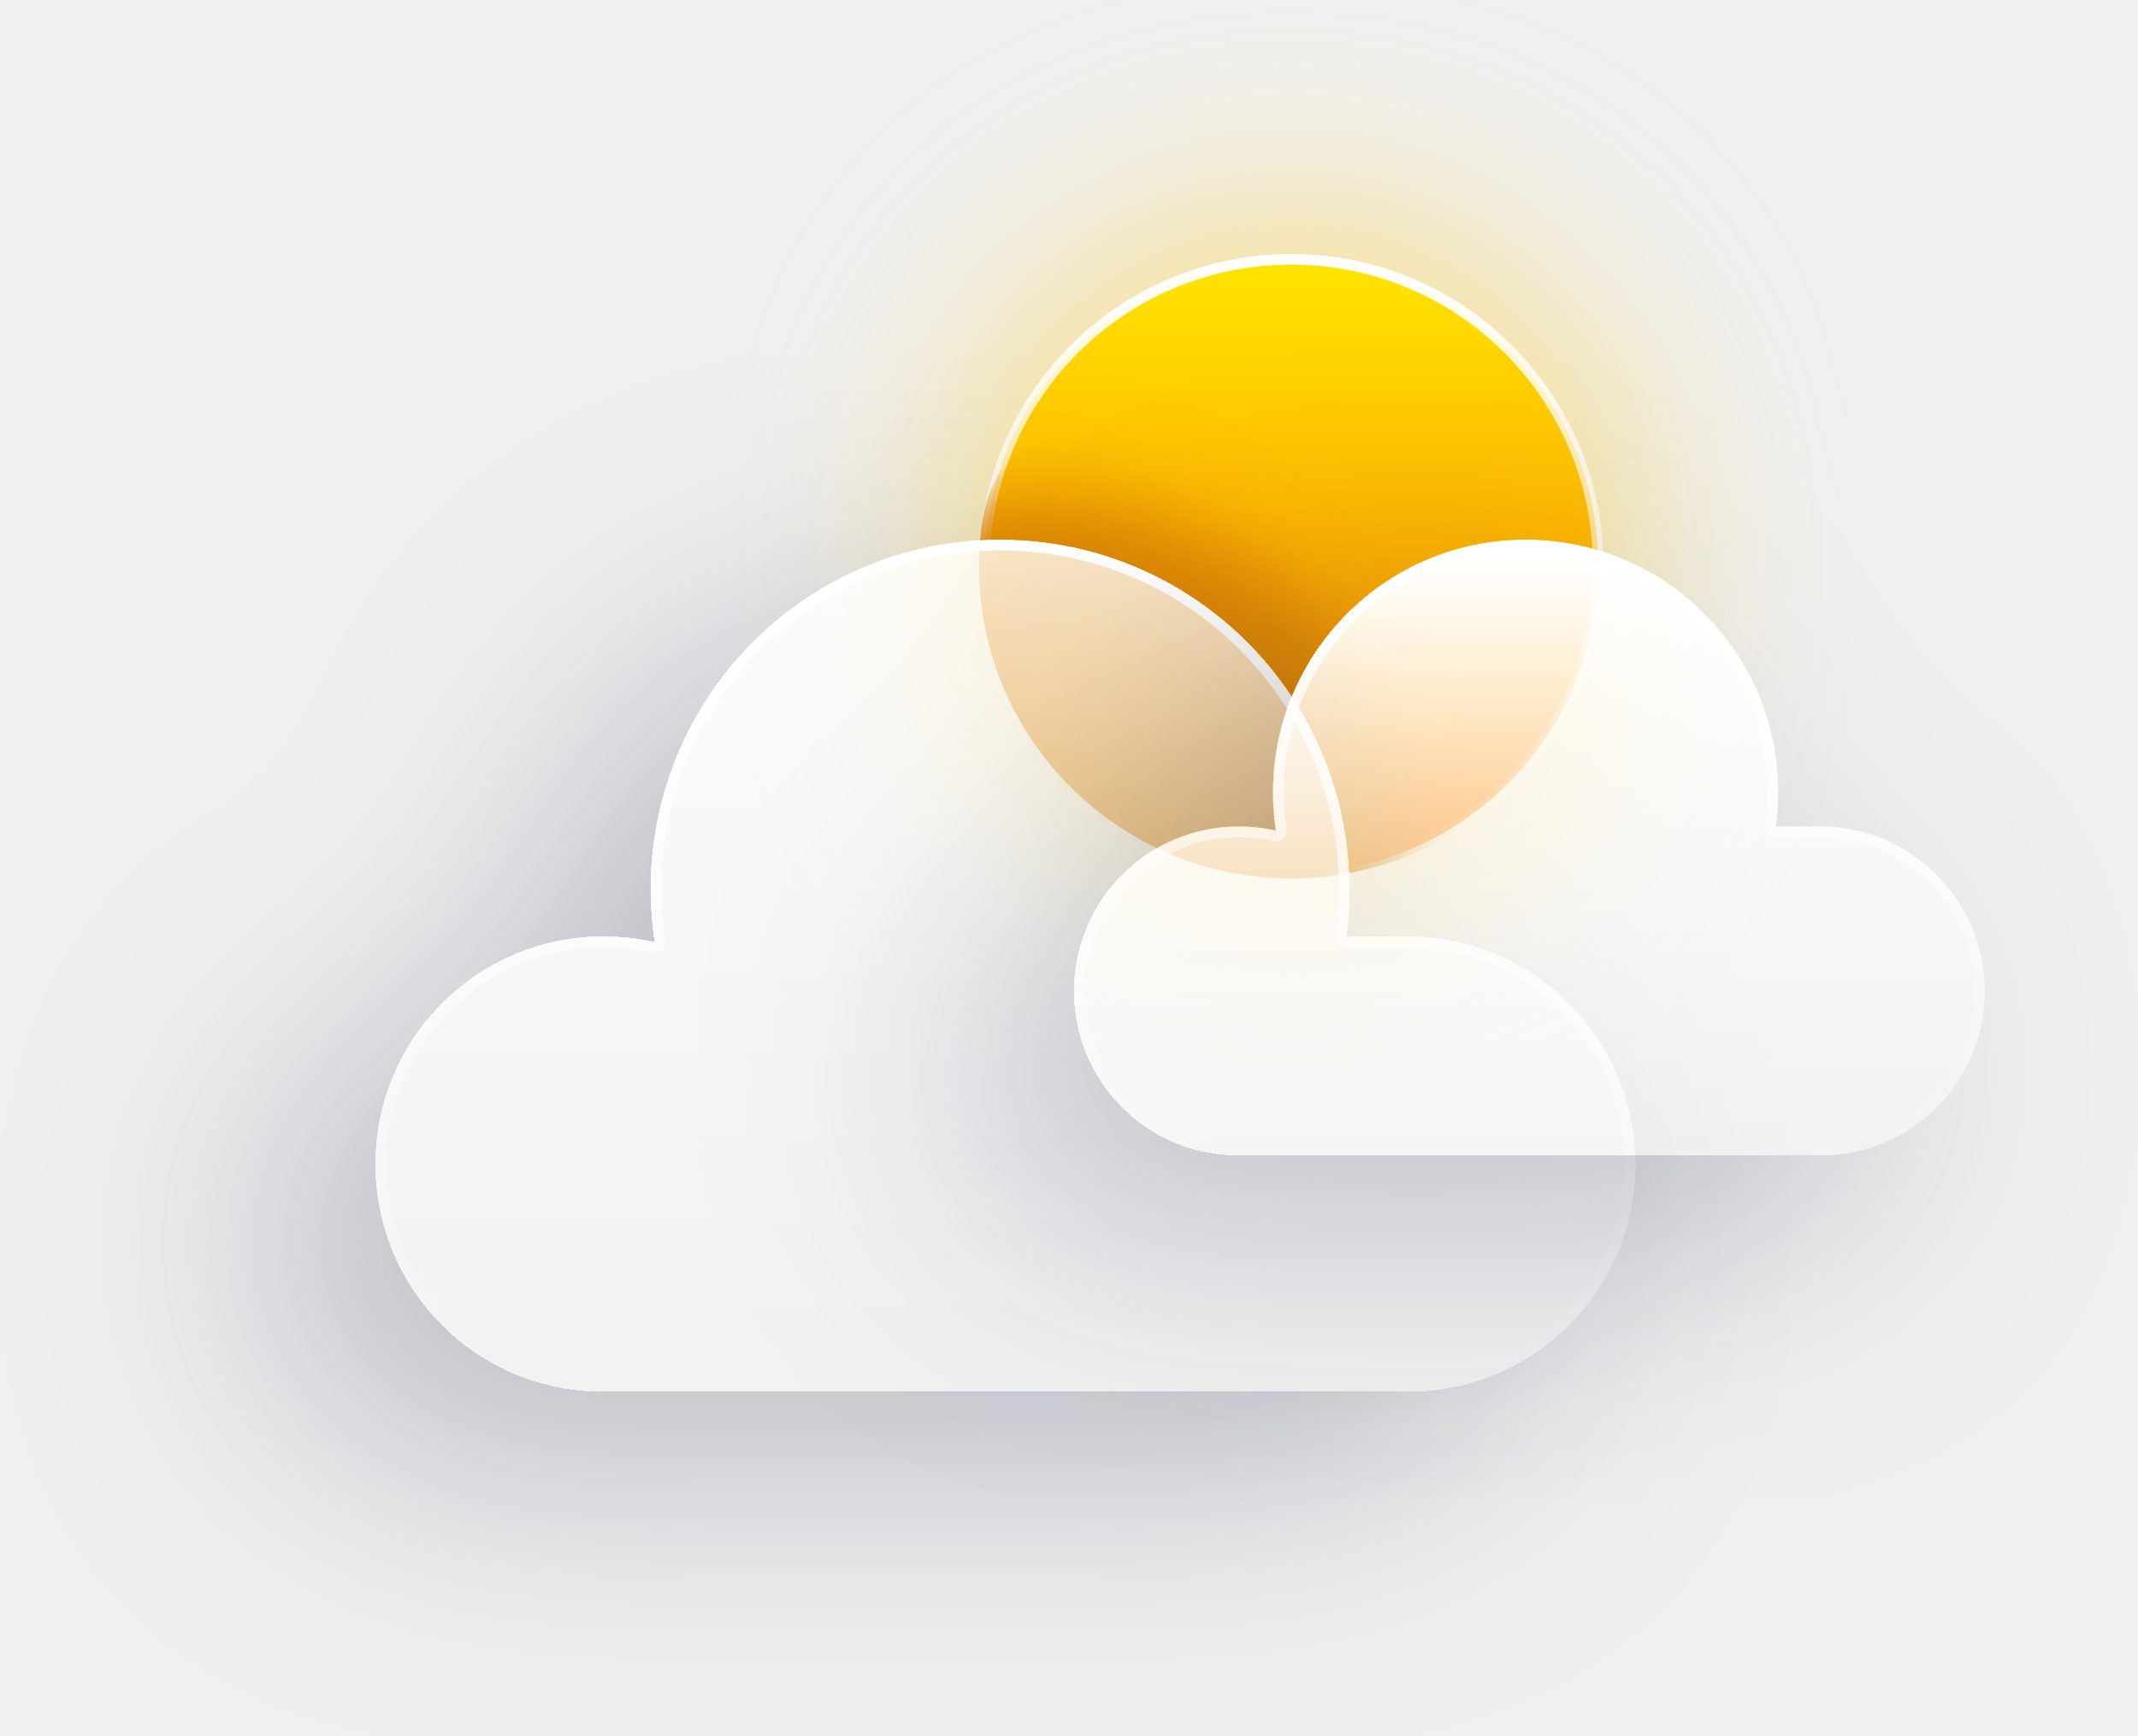
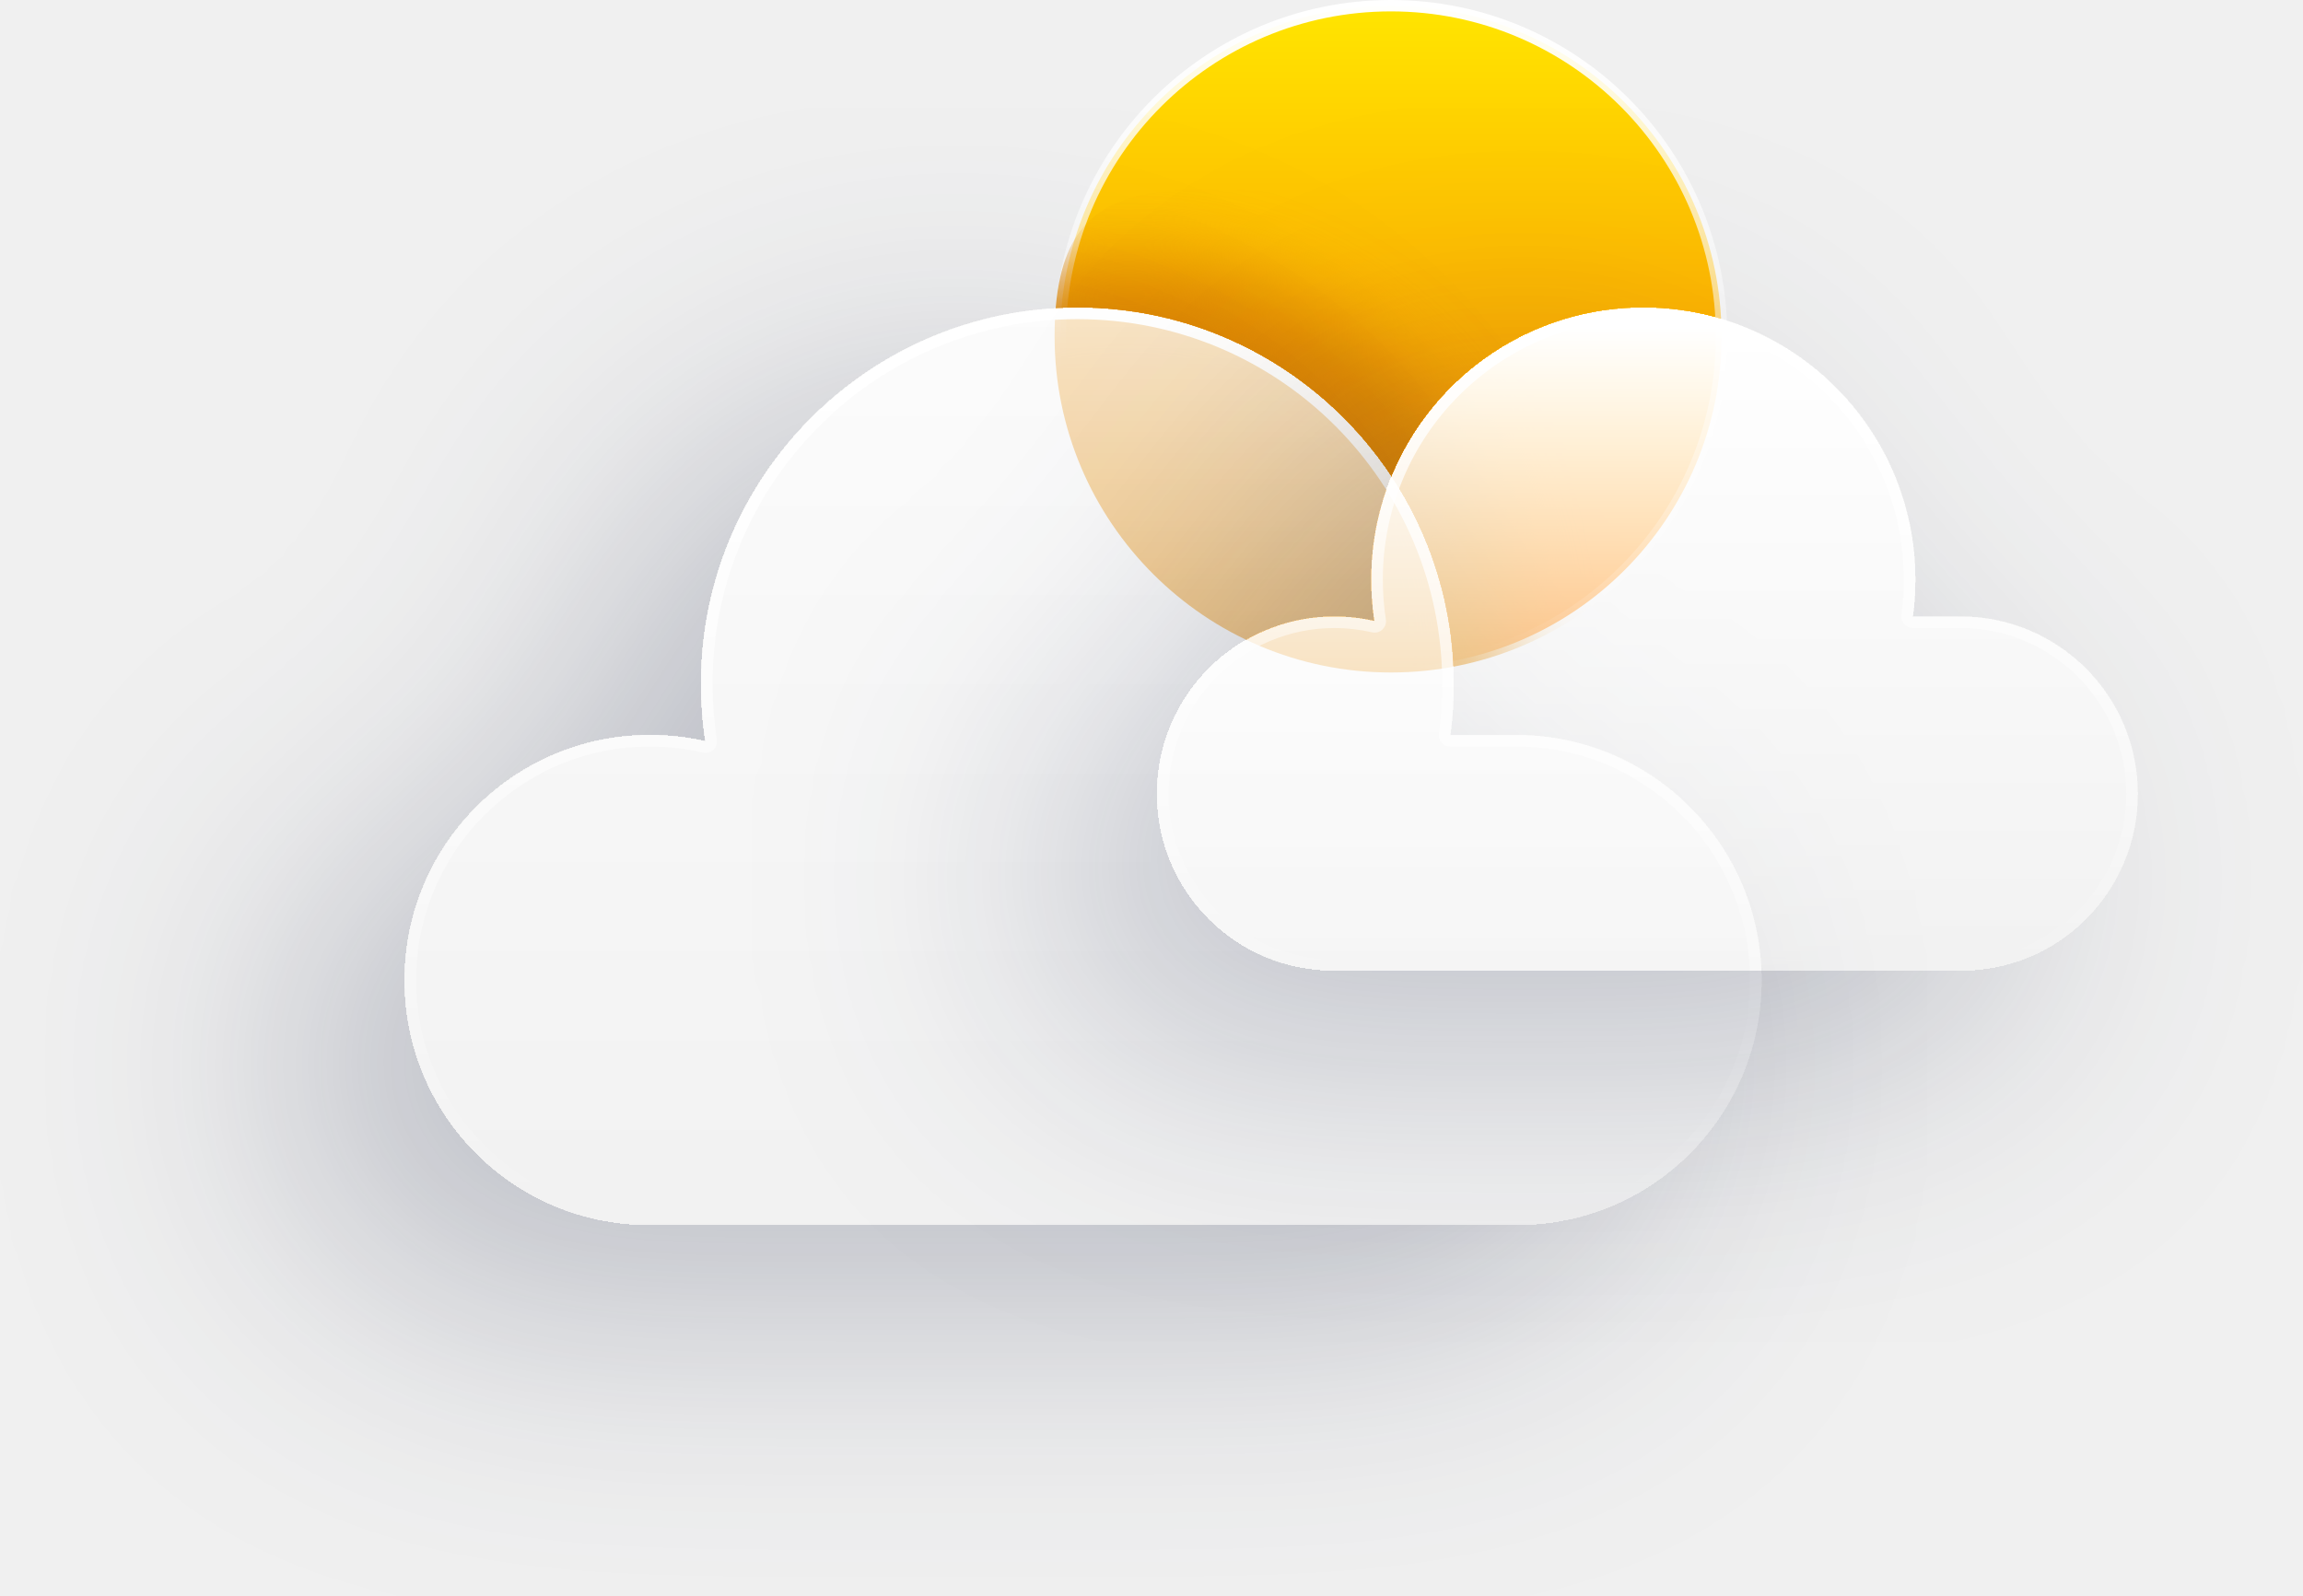
- <svg xmlns="http://www.w3.org/2000/svg" width="404" height="328" viewBox="0 0 404 328" fill="none">
-   <g filter="url(#filter0_f_0_1)">
-     <circle cx="244" cy="105" r="61" fill="#FFC701" fill-opacity="0.5" />
-   </g>
-   <circle cx="244" cy="107" r="58" fill="url(#paint0_linear_0_1)" stroke="url(#paint1_linear_0_1)" stroke-width="2" />
-   <mask id="mask0_0_1" style="mask-type:alpha" maskUnits="userSpaceOnUse" x="185" y="81" width="118" height="85">
-     <path d="M303 107C303 139.585 276.585 166 244 166C211.415 166 185 139.585 185 107C185 74.415 206.915 82 239.5 82C272.085 82 303 74.415 303 107Z" fill="url(#paint2_linear_0_1)" />
+ <svg xmlns="http://www.w3.org/2000/svg" width="404" height="280" viewBox="0 0 404 280" fill="none">
+   <circle cx="244" cy="59" r="58" fill="url(#paint0_linear_0_1)" stroke="url(#paint1_linear_0_1)" stroke-width="2" />
+   <mask id="mask0_0_1" style="mask-type:alpha" maskUnits="userSpaceOnUse" x="185" y="33" width="118" height="85">
+     <path d="M303 59C303 91.585 276.585 118 244 118C211.415 118 185 91.585 185 59C185 26.415 206.915 34 239.5 34C272.085 34 303 26.415 303 59Z" fill="url(#paint2_linear_0_1)" />
  </mask>
  <g mask="url(#mask0_0_1)">
-     <g filter="url(#filter1_f_0_1)">
-       <path fill-rule="evenodd" clip-rule="evenodd" d="M290.5 257.997C290.666 257.999 290.833 258 291 258C314.748 258 334 238.748 334 215C334 191.252 314.748 172 291 172C290.833 172 290.666 172.001 290.5 172.003V172H263.087C263.688 168.423 264 164.748 264 161C264 124.549 234.451 95 198 95C161.549 95 132 124.549 132 161C132 164.894 132.337 168.709 132.984 172.418C112.084 175.343 96 193.293 96 215C96 238.748 115.252 258 139 258C139.168 258 139.335 257.999 139.502 257.997L139.5 258H290.5V257.997Z" fill="#E18700" />
+     <g filter="url(#filter0_f_0_1)">
+       <path fill-rule="evenodd" clip-rule="evenodd" d="M290.5 209.997C290.666 209.999 290.833 210 291 210C314.748 210 334 190.748 334 167C334 143.252 314.748 124 291 124C290.833 124 290.666 124.001 290.5 124.003V124H263.087C263.688 120.423 264 116.748 264 113C264 76.549 234.451 47 198 47C161.549 47 132 76.549 132 113C132 116.894 132.337 120.709 132.984 124.418C112.084 127.343 96 145.293 96 167C96 190.748 115.252 210 139 210C139.168 210 139.335 209.999 139.502 209.997L139.5 210H290.5V209.997Z" fill="#E18700" />
    </g>
  </g>
+   <g filter="url(#filter1_bd_0_1)">
+     <mask id="path-4-inside-1_0_1" fill="white">
+       <path fill-rule="evenodd" clip-rule="evenodd" d="M265.5 214.997C265.666 214.999 265.833 215 266 215C289.748 215 309 195.748 309 172C309 148.252 289.748 129 266 129C265.833 129 265.666 129.001 265.5 129.003V129H254.391C254.793 126.057 255 123.053 255 120C255 83.549 225.451 54 189 54C152.549 54 123 83.549 123 120C123 123.439 123.263 126.817 123.77 130.115C120.631 129.386 117.361 129 114 129C90.252 129 71 148.252 71 172C71 195.748 90.252 215 114 215C114.168 215 114.335 214.999 114.502 214.997L114.5 215H265.5V214.997Z" />
+     </mask>
+     <path fill-rule="evenodd" clip-rule="evenodd" d="M265.5 214.997C265.666 214.999 265.833 215 266 215C289.748 215 309 195.748 309 172C309 148.252 289.748 129 266 129C265.833 129 265.666 129.001 265.5 129.003V129H254.391C254.793 126.057 255 123.053 255 120C255 83.549 225.451 54 189 54C152.549 54 123 83.549 123 120C123 123.439 123.263 126.817 123.77 130.115C120.631 129.386 117.361 129 114 129C90.252 129 71 148.252 71 172C71 195.748 90.252 215 114 215C114.168 215 114.335 214.999 114.502 214.997L114.5 215H265.5V214.997Z" fill="url(#paint3_linear_0_1)" shape-rendering="crispEdges" />
+     <path d="M265.5 214.997L265.523 212.997C264.988 212.991 264.474 213.199 264.094 213.575C263.714 213.951 263.5 214.463 263.5 214.997H265.5ZM265.5 129.003H263.5C263.5 129.537 263.714 130.049 264.094 130.425C264.474 130.801 264.988 131.009 265.523 131.003L265.5 129.003ZM265.5 129H267.5C267.5 127.895 266.605 127 265.5 127V129ZM254.391 129L252.41 128.73C252.332 129.302 252.505 129.88 252.885 130.315C253.265 130.75 253.814 131 254.391 131V129ZM123.77 130.115L123.318 132.063C123.964 132.213 124.643 132.033 125.13 131.582C125.617 131.13 125.848 130.467 125.747 129.811L123.77 130.115ZM114.502 214.997L116.072 216.237C116.549 215.632 116.637 214.807 116.297 214.115C115.957 213.423 115.25 212.988 114.479 212.997L114.502 214.997ZM114.5 215L112.931 213.76C112.455 214.362 112.366 215.182 112.7 215.872C113.034 216.562 113.733 217 114.5 217V215ZM265.5 215V217C266.605 217 267.5 216.105 267.5 215H265.5ZM265.477 216.997C265.651 216.999 265.825 217 266 217V213C265.841 213 265.682 212.999 265.523 212.997L265.477 216.997ZM266 217C290.853 217 311 196.853 311 172H307C307 194.644 288.644 213 266 213V217ZM311 172C311 147.147 290.853 127 266 127V131C288.644 131 307 149.356 307 172H311ZM266 127C265.826 127 265.651 127.001 265.477 127.003L265.523 131.003C265.682 131.001 265.841 131 266 131V127ZM263.5 129V129.003H267.5V129H263.5ZM254.391 131H265.5V127H254.391V131ZM256.373 129.27C256.787 126.238 257 123.143 257 120H253C253 122.962 252.799 125.876 252.41 128.73L256.373 129.27ZM257 120C257 82.445 226.555 52 189 52V56C224.346 56 253 84.654 253 120H257ZM189 52C151.445 52 121 82.445 121 120H125C125 84.654 153.654 56 189 56V52ZM121 120C121 123.542 121.271 127.021 121.793 130.419L125.747 129.811C125.255 126.614 125 123.337 125 120H121ZM124.223 128.167C120.937 127.403 117.514 127 114 127V131C117.207 131 120.326 131.368 123.318 132.063L124.223 128.167ZM114 127C89.147 127 69 147.147 69 172H73C73 149.356 91.356 131 114 131V127ZM69 172C69 196.853 89.147 217 114 217V213C91.356 213 73 194.644 73 172H69ZM114 217C114.175 217 114.35 216.999 114.525 216.997L114.479 212.997C114.32 212.999 114.16 213 114 213V217ZM116.069 216.24L116.072 216.237L112.933 213.757L112.931 213.76L116.069 216.24ZM265.5 213H114.5V217H265.5V213ZM263.5 214.997V215H267.5V214.997H263.5Z" fill="url(#paint4_linear_0_1)" mask="url(#path-4-inside-1_0_1)" />
+   </g>
  <g filter="url(#filter2_bd_0_1)">
-     <mask id="path-5-inside-1_0_1" fill="white">
-       <path fill-rule="evenodd" clip-rule="evenodd" d="M265.5 262.997C265.666 262.999 265.833 263 266 263C289.748 263 309 243.748 309 220C309 196.252 289.748 177 266 177C265.833 177 265.666 177.001 265.5 177.003V177H254.391C254.793 174.057 255 171.053 255 168C255 131.549 225.451 102 189 102C152.549 102 123 131.549 123 168C123 171.439 123.263 174.817 123.77 178.115C120.631 177.386 117.361 177 114 177C90.252 177 71 196.252 71 220C71 243.748 90.252 263 114 263C114.168 263 114.335 262.999 114.502 262.997L114.5 263H265.5V262.997Z" />
+     <mask id="path-6-inside-2_0_1" fill="white">
+       <path fill-rule="evenodd" clip-rule="evenodd" d="M343.563 170.351C343.683 170.352 343.804 170.353 343.924 170.353C361.087 170.353 375 156.44 375 139.277C375 122.115 361.087 108.202 343.924 108.202C343.804 108.202 343.683 108.202 343.563 108.204V108.202H335.535C335.825 106.075 335.975 103.904 335.975 101.697C335.975 75.355 314.62 54 288.277 54C261.935 54 240.58 75.355 240.58 101.697C240.58 104.183 240.77 106.624 241.136 109.007C238.868 108.48 236.504 108.202 234.076 108.202C216.913 108.202 203 122.115 203 139.277C203 156.44 216.913 170.353 234.076 170.353C234.197 170.353 234.318 170.352 234.439 170.351L234.437 170.353H343.563V170.351Z" />
    </mask>
-     <path fill-rule="evenodd" clip-rule="evenodd" d="M265.5 262.997C265.666 262.999 265.833 263 266 263C289.748 263 309 243.748 309 220C309 196.252 289.748 177 266 177C265.833 177 265.666 177.001 265.5 177.003V177H254.391C254.793 174.057 255 171.053 255 168C255 131.549 225.451 102 189 102C152.549 102 123 131.549 123 168C123 171.439 123.263 174.817 123.77 178.115C120.631 177.386 117.361 177 114 177C90.252 177 71 196.252 71 220C71 243.748 90.252 263 114 263C114.168 263 114.335 262.999 114.502 262.997L114.5 263H265.5V262.997Z" fill="url(#paint3_linear_0_1)" shape-rendering="crispEdges" />
-     <path d="M265.5 262.997L265.523 260.997C264.988 260.991 264.474 261.199 264.094 261.575C263.714 261.951 263.5 262.463 263.5 262.997H265.5ZM265.5 177.003H263.5C263.5 177.537 263.714 178.049 264.094 178.425C264.474 178.801 264.988 179.009 265.523 179.003L265.5 177.003ZM265.5 177H267.5C267.5 175.895 266.605 175 265.5 175V177ZM254.391 177L252.41 176.73C252.332 177.302 252.505 177.88 252.885 178.315C253.265 178.75 253.814 179 254.391 179V177ZM123.77 178.115L123.318 180.063C123.964 180.213 124.643 180.033 125.13 179.582C125.617 179.13 125.848 178.467 125.747 177.811L123.77 178.115ZM114.502 262.997L116.072 264.237C116.549 263.632 116.637 262.807 116.297 262.115C115.957 261.423 115.25 260.988 114.479 260.997L114.502 262.997ZM114.5 263L112.931 261.76C112.455 262.362 112.366 263.182 112.7 263.872C113.034 264.562 113.733 265 114.5 265V263ZM265.5 263V265C266.605 265 267.5 264.105 267.5 263H265.5ZM265.477 264.997C265.651 264.999 265.825 265 266 265V261C265.841 261 265.682 260.999 265.523 260.997L265.477 264.997ZM266 265C290.853 265 311 244.853 311 220H307C307 242.644 288.644 261 266 261V265ZM311 220C311 195.147 290.853 175 266 175V179C288.644 179 307 197.356 307 220H311ZM266 175C265.826 175 265.651 175.001 265.477 175.003L265.523 179.003C265.682 179.001 265.841 179 266 179V175ZM263.5 177V177.003H267.5V177H263.5ZM254.391 179H265.5V175H254.391V179ZM256.373 177.27C256.787 174.238 257 171.143 257 168H253C253 170.962 252.799 173.876 252.41 176.73L256.373 177.27ZM257 168C257 130.445 226.555 100 189 100V104C224.346 104 253 132.654 253 168H257ZM189 100C151.445 100 121 130.445 121 168H125C125 132.654 153.654 104 189 104V100ZM121 168C121 171.542 121.271 175.021 121.793 178.419L125.747 177.811C125.255 174.614 125 171.337 125 168H121ZM124.223 176.167C120.937 175.403 117.514 175 114 175V179C117.207 179 120.326 179.368 123.318 180.063L124.223 176.167ZM114 175C89.147 175 69 195.147 69 220H73C73 197.356 91.356 179 114 179V175ZM69 220C69 244.853 89.147 265 114 265V261C91.356 261 73 242.644 73 220H69ZM114 265C114.175 265 114.35 264.999 114.525 264.997L114.479 260.997C114.32 260.999 114.16 261 114 261V265ZM116.069 264.24L116.072 264.237L112.933 261.757L112.931 261.76L116.069 264.24ZM265.5 261H114.5V265H265.5V261ZM263.5 262.997V263H267.5V262.997H263.5Z" fill="url(#paint4_linear_0_1)" mask="url(#path-5-inside-1_0_1)" />
-   </g>
-   <g filter="url(#filter3_bd_0_1)">
-     <mask id="path-7-inside-2_0_1" fill="white">
-       <path fill-rule="evenodd" clip-rule="evenodd" d="M343.563 218.351C343.683 218.352 343.804 218.353 343.924 218.353C361.087 218.353 375 204.44 375 187.277C375 170.115 361.087 156.202 343.924 156.202C343.804 156.202 343.683 156.202 343.563 156.204V156.202H335.535C335.825 154.075 335.975 151.904 335.975 149.697C335.975 123.355 314.62 102 288.277 102C261.935 102 240.58 123.355 240.58 149.697C240.58 152.183 240.77 154.624 241.136 157.007C238.868 156.48 236.504 156.202 234.076 156.202C216.913 156.202 203 170.115 203 187.277C203 204.44 216.913 218.353 234.076 218.353C234.197 218.353 234.318 218.352 234.439 218.351L234.437 218.353H343.563V218.351Z" />
-     </mask>
-     <path fill-rule="evenodd" clip-rule="evenodd" d="M343.563 218.351C343.683 218.352 343.804 218.353 343.924 218.353C361.087 218.353 375 204.44 375 187.277C375 170.115 361.087 156.202 343.924 156.202C343.804 156.202 343.683 156.202 343.563 156.204V156.202H335.535C335.825 154.075 335.975 151.904 335.975 149.697C335.975 123.355 314.62 102 288.277 102C261.935 102 240.58 123.355 240.58 149.697C240.58 152.183 240.77 154.624 241.136 157.007C238.868 156.48 236.504 156.202 234.076 156.202C216.913 156.202 203 170.115 203 187.277C203 204.44 216.913 218.353 234.076 218.353C234.197 218.353 234.318 218.352 234.439 218.351L234.437 218.353H343.563V218.351Z" fill="url(#paint5_linear_0_1)" shape-rendering="crispEdges" />
-     <path d="M343.563 218.351L343.586 216.351C343.052 216.345 342.537 216.553 342.157 216.929C341.777 217.304 341.563 217.816 341.563 218.351H343.563ZM343.563 156.204H341.563C341.563 156.738 341.777 157.25 342.157 157.626C342.537 158.002 343.051 158.21 343.586 158.204L343.563 156.204ZM343.563 156.202H345.563C345.563 155.097 344.668 154.202 343.563 154.202V156.202ZM335.535 156.202L333.553 155.931C333.475 156.504 333.649 157.082 334.028 157.517C334.408 157.952 334.957 158.202 335.535 158.202V156.202ZM241.136 157.007L240.684 158.955C241.33 159.106 242.009 158.925 242.496 158.474C242.983 158.023 243.214 157.359 243.113 156.703L241.136 157.007ZM234.439 218.351L236.008 219.59C236.486 218.985 236.573 218.16 236.233 217.468C235.893 216.777 235.186 216.342 234.416 216.351L234.439 218.351ZM234.437 218.353L232.867 217.114C232.392 217.715 232.303 218.535 232.637 219.225C232.971 219.915 233.67 220.353 234.437 220.353V218.353ZM343.563 218.353V220.353C344.668 220.353 345.563 219.458 345.563 218.353H343.563ZM343.54 220.351C343.668 220.352 343.796 220.353 343.924 220.353V216.353C343.811 216.353 343.699 216.352 343.586 216.351L343.54 220.351ZM343.924 220.353C362.192 220.353 377 205.544 377 187.277H373C373 203.335 359.982 216.353 343.924 216.353V220.353ZM377 187.277C377 169.01 362.192 154.202 343.924 154.202V158.202C359.982 158.202 373 171.219 373 187.277H377ZM343.924 154.202C343.796 154.202 343.668 154.202 343.54 154.204L343.586 158.204C343.699 158.202 343.811 158.202 343.924 158.202V154.202ZM341.563 156.202V156.204H345.563V156.202H341.563ZM335.535 158.202H343.563V154.202H335.535V158.202ZM337.517 156.472C337.819 154.256 337.975 151.994 337.975 149.697H333.975C333.975 151.813 333.831 153.894 333.553 155.931L337.517 156.472ZM337.975 149.697C337.975 122.25 315.724 100 288.277 100V104C313.515 104 333.975 124.459 333.975 149.697H337.975ZM288.277 100C260.83 100 238.58 122.25 238.58 149.697H242.58C242.58 124.459 263.039 104 288.277 104V100ZM238.58 149.697C238.58 152.285 238.778 154.828 239.16 157.311L243.113 156.703C242.762 154.421 242.58 152.081 242.58 149.697H238.58ZM241.589 155.059C239.173 154.498 236.658 154.202 234.076 154.202V158.202C236.351 158.202 238.563 158.463 240.684 158.955L241.589 155.059ZM234.076 154.202C215.808 154.202 201 169.01 201 187.277H205C205 171.219 218.018 158.202 234.076 158.202V154.202ZM201 187.277C201 205.544 215.808 220.353 234.076 220.353V216.353C218.018 216.353 205 203.335 205 187.277H201ZM234.076 220.353C234.204 220.353 234.333 220.352 234.461 220.351L234.416 216.351C234.303 216.352 234.189 216.353 234.076 216.353V220.353ZM236.007 219.592L236.008 219.59L232.869 217.112L232.867 217.114L236.007 219.592ZM343.563 216.353H234.437V220.353H343.563V216.353ZM341.563 218.351V218.353H345.563V218.351H341.563Z" fill="url(#paint6_linear_0_1)" mask="url(#path-7-inside-2_0_1)" />
+     <path fill-rule="evenodd" clip-rule="evenodd" d="M343.563 170.351C343.683 170.352 343.804 170.353 343.924 170.353C361.087 170.353 375 156.44 375 139.277C375 122.115 361.087 108.202 343.924 108.202C343.804 108.202 343.683 108.202 343.563 108.204V108.202H335.535C335.825 106.075 335.975 103.904 335.975 101.697C335.975 75.355 314.62 54 288.277 54C261.935 54 240.58 75.355 240.58 101.697C240.58 104.183 240.77 106.624 241.136 109.007C238.868 108.48 236.504 108.202 234.076 108.202C216.913 108.202 203 122.115 203 139.277C203 156.44 216.913 170.353 234.076 170.353C234.197 170.353 234.318 170.352 234.439 170.351L234.437 170.353H343.563V170.351Z" fill="url(#paint5_linear_0_1)" shape-rendering="crispEdges" />
+     <path d="M343.563 170.351L343.586 168.351C343.052 168.345 342.537 168.553 342.157 168.929C341.777 169.304 341.563 169.816 341.563 170.351H343.563ZM343.563 108.204H341.563C341.563 108.738 341.777 109.25 342.157 109.626C342.537 110.002 343.051 110.21 343.586 110.204L343.563 108.204ZM343.563 108.202H345.563C345.563 107.097 344.668 106.202 343.563 106.202V108.202ZM335.535 108.202L333.553 107.931C333.475 108.504 333.649 109.082 334.028 109.517C334.408 109.952 334.957 110.202 335.535 110.202V108.202ZM241.136 109.007L240.684 110.955C241.33 111.106 242.009 110.925 242.496 110.474C242.983 110.023 243.214 109.359 243.113 108.703L241.136 109.007ZM234.439 170.351L236.008 171.59C236.486 170.985 236.573 170.16 236.233 169.468C235.893 168.777 235.186 168.342 234.416 168.351L234.439 170.351ZM234.437 170.353L232.867 169.114C232.392 169.715 232.303 170.535 232.637 171.225C232.971 171.915 233.67 172.353 234.437 172.353V170.353ZM343.563 170.353V172.353C344.668 172.353 345.563 171.458 345.563 170.353H343.563ZM343.54 172.351C343.668 172.352 343.796 172.353 343.924 172.353V168.353C343.811 168.353 343.699 168.352 343.586 168.351L343.54 172.351ZM343.924 172.353C362.192 172.353 377 157.544 377 139.277H373C373 155.335 359.982 168.353 343.924 168.353V172.353ZM377 139.277C377 121.01 362.192 106.202 343.924 106.202V110.202C359.982 110.202 373 123.219 373 139.277H377ZM343.924 106.202C343.796 106.202 343.668 106.202 343.54 106.204L343.586 110.204C343.699 110.202 343.811 110.202 343.924 110.202V106.202ZM341.563 108.202V108.204H345.563V108.202H341.563ZM335.535 110.202H343.563V106.202H335.535V110.202ZM337.517 108.472C337.819 106.256 337.975 103.994 337.975 101.697H333.975C333.975 103.813 333.831 105.894 333.553 107.931L337.517 108.472ZM337.975 101.697C337.975 74.25 315.724 52 288.277 52V56C313.515 56 333.975 76.46 333.975 101.697H337.975ZM288.277 52C260.83 52 238.58 74.25 238.58 101.697H242.58C242.58 76.46 263.039 56 288.277 56V52ZM238.58 101.697C238.58 104.285 238.778 106.828 239.16 109.311L243.113 108.703C242.762 106.421 242.58 104.081 242.58 101.697H238.58ZM241.589 107.059C239.173 106.498 236.658 106.202 234.076 106.202V110.202C236.351 110.202 238.563 110.463 240.684 110.955L241.589 107.059ZM234.076 106.202C215.808 106.202 201 121.01 201 139.277H205C205 123.219 218.018 110.202 234.076 110.202V106.202ZM201 139.277C201 157.544 215.808 172.353 234.076 172.353V168.353C218.018 168.353 205 155.335 205 139.277H201ZM234.076 172.353C234.204 172.353 234.333 172.352 234.461 172.351L234.416 168.351C234.303 168.352 234.189 168.353 234.076 168.353V172.353ZM236.007 171.592L236.008 171.59L232.869 169.112L232.867 169.114L236.007 171.592ZM343.563 168.353H234.437V172.353H343.563V168.353ZM341.563 170.351V170.353H345.563V170.351H341.563Z" fill="url(#paint6_linear_0_1)" mask="url(#path-6-inside-2_0_1)" />
  </g>
  <defs>
-     <filter id="filter0_f_0_1" x="139" y="0" width="210" height="210" filterUnits="userSpaceOnUse" color-interpolation-filters="sRGB">
-       <feFlood flood-opacity="0" result="BackgroundImageFix" />
-       <feBlend mode="normal" in="SourceGraphic" in2="BackgroundImageFix" result="shape" />
-       <feGaussianBlur stdDeviation="22" result="effect1_foregroundBlur_0_1" />
-     </filter>
-     <filter id="filter1_f_0_1" x="82" y="81" width="266" height="191" filterUnits="userSpaceOnUse" color-interpolation-filters="sRGB">
+     <filter id="filter0_f_0_1" x="82" y="33" width="266" height="191" filterUnits="userSpaceOnUse" color-interpolation-filters="sRGB">
      <feFlood flood-opacity="0" result="BackgroundImageFix" />
      <feBlend mode="normal" in="SourceGraphic" in2="BackgroundImageFix" result="shape" />
      <feGaussianBlur stdDeviation="7" result="effect1_foregroundBlur_0_1" />
    </filter>
-     <filter id="filter2_bd_0_1" x="0" y="67" width="338" height="261" filterUnits="userSpaceOnUse" color-interpolation-filters="sRGB">
+     <filter id="filter1_bd_0_1" x="0" y="19" width="338" height="261" filterUnits="userSpaceOnUse" color-interpolation-filters="sRGB">
      <feFlood flood-opacity="0" result="BackgroundImageFix" />
      <feGaussianBlur in="BackgroundImageFix" stdDeviation="7" />
      <feComposite in2="SourceAlpha" operator="in" result="effect1_backgroundBlur_0_1" />
      <feColorMatrix in="SourceAlpha" type="matrix" values="0 0 0 0 0 0 0 0 0 0 0 0 0 0 0 0 0 0 127 0" result="hardAlpha" />
      <feOffset dx="-21" dy="15" />
      <feGaussianBlur stdDeviation="25" />
      <feComposite in2="hardAlpha" operator="out" />
      <feColorMatrix type="matrix" values="0 0 0 0 0.114 0 0 0 0 0.149 0 0 0 0 0.275 0 0 0 0.25 0" />
      <feBlend mode="normal" in2="effect1_backgroundBlur_0_1" result="effect2_dropShadow_0_1" />
      <feBlend mode="normal" in="SourceGraphic" in2="effect2_dropShadow_0_1" result="shape" />
    </filter>
-     <filter id="filter3_bd_0_1" x="132" y="67" width="272" height="216.353" filterUnits="userSpaceOnUse" color-interpolation-filters="sRGB">
+     <filter id="filter2_bd_0_1" x="132" y="19" width="272" height="216.353" filterUnits="userSpaceOnUse" color-interpolation-filters="sRGB">
      <feFlood flood-opacity="0" result="BackgroundImageFix" />
      <feGaussianBlur in="BackgroundImageFix" stdDeviation="7" />
      <feComposite in2="SourceAlpha" operator="in" result="effect1_backgroundBlur_0_1" />
      <feColorMatrix in="SourceAlpha" type="matrix" values="0 0 0 0 0 0 0 0 0 0 0 0 0 0 0 0 0 0 127 0" result="hardAlpha" />
      <feOffset dx="-21" dy="15" />
      <feGaussianBlur stdDeviation="25" />
      <feComposite in2="hardAlpha" operator="out" />
      <feColorMatrix type="matrix" values="0 0 0 0 0.113 0 0 0 0 0.149 0 0 0 0 0.275 0 0 0 0.25 0" />
      <feBlend mode="normal" in2="effect1_backgroundBlur_0_1" result="effect2_dropShadow_0_1" />
      <feBlend mode="normal" in="SourceGraphic" in2="effect2_dropShadow_0_1" result="shape" />
    </filter>
-     <linearGradient id="paint0_linear_0_1" x1="244" y1="48" x2="244" y2="166" gradientUnits="userSpaceOnUse">
+     <linearGradient id="paint0_linear_0_1" x1="244" y1="0" x2="244" y2="118" gradientUnits="userSpaceOnUse">
      <stop stop-color="#FFE600" />
      <stop offset="1" stop-color="#FF7A00" />
    </linearGradient>
-     <linearGradient id="paint1_linear_0_1" x1="244" y1="48" x2="244" y2="166" gradientUnits="userSpaceOnUse">
+     <linearGradient id="paint1_linear_0_1" x1="244" y1="0" x2="244" y2="118" gradientUnits="userSpaceOnUse">
      <stop stop-color="white" />
      <stop offset="1" stop-color="white" stop-opacity="0" />
    </linearGradient>
-     <linearGradient id="paint2_linear_0_1" x1="244" y1="48" x2="244" y2="166" gradientUnits="userSpaceOnUse">
+     <linearGradient id="paint2_linear_0_1" x1="244" y1="-7.64507e-06" x2="244" y2="118" gradientUnits="userSpaceOnUse">
      <stop stop-color="#FFD600" />
      <stop offset="1" stop-color="#FF7A00" />
    </linearGradient>
-     <linearGradient id="paint3_linear_0_1" x1="190" y1="50.5" x2="190" y2="285.5" gradientUnits="userSpaceOnUse">
+     <linearGradient id="paint3_linear_0_1" x1="190" y1="2.5" x2="190" y2="237.5" gradientUnits="userSpaceOnUse">
      <stop stop-color="white" />
      <stop offset="1" stop-color="white" stop-opacity="0" />
    </linearGradient>
-     <linearGradient id="paint4_linear_0_1" x1="190" y1="102" x2="190" y2="263" gradientUnits="userSpaceOnUse">
+     <linearGradient id="paint4_linear_0_1" x1="190" y1="54" x2="190" y2="215" gradientUnits="userSpaceOnUse">
      <stop stop-color="white" />
      <stop offset="1" stop-color="white" stop-opacity="0" />
    </linearGradient>
-     <linearGradient id="paint5_linear_0_1" x1="297" y1="105.5" x2="297" y2="231.5" gradientUnits="userSpaceOnUse">
+     <linearGradient id="paint5_linear_0_1" x1="297" y1="57.5" x2="297" y2="183.5" gradientUnits="userSpaceOnUse">
      <stop stop-color="white" />
      <stop offset="1" stop-color="white" stop-opacity="0" />
    </linearGradient>
-     <linearGradient id="paint6_linear_0_1" x1="289" y1="102" x2="289" y2="218.353" gradientUnits="userSpaceOnUse">
+     <linearGradient id="paint6_linear_0_1" x1="289" y1="54" x2="289" y2="170.353" gradientUnits="userSpaceOnUse">
      <stop stop-color="white" />
      <stop offset="1" stop-color="white" stop-opacity="0" />
    </linearGradient>
  </defs>
</svg>
